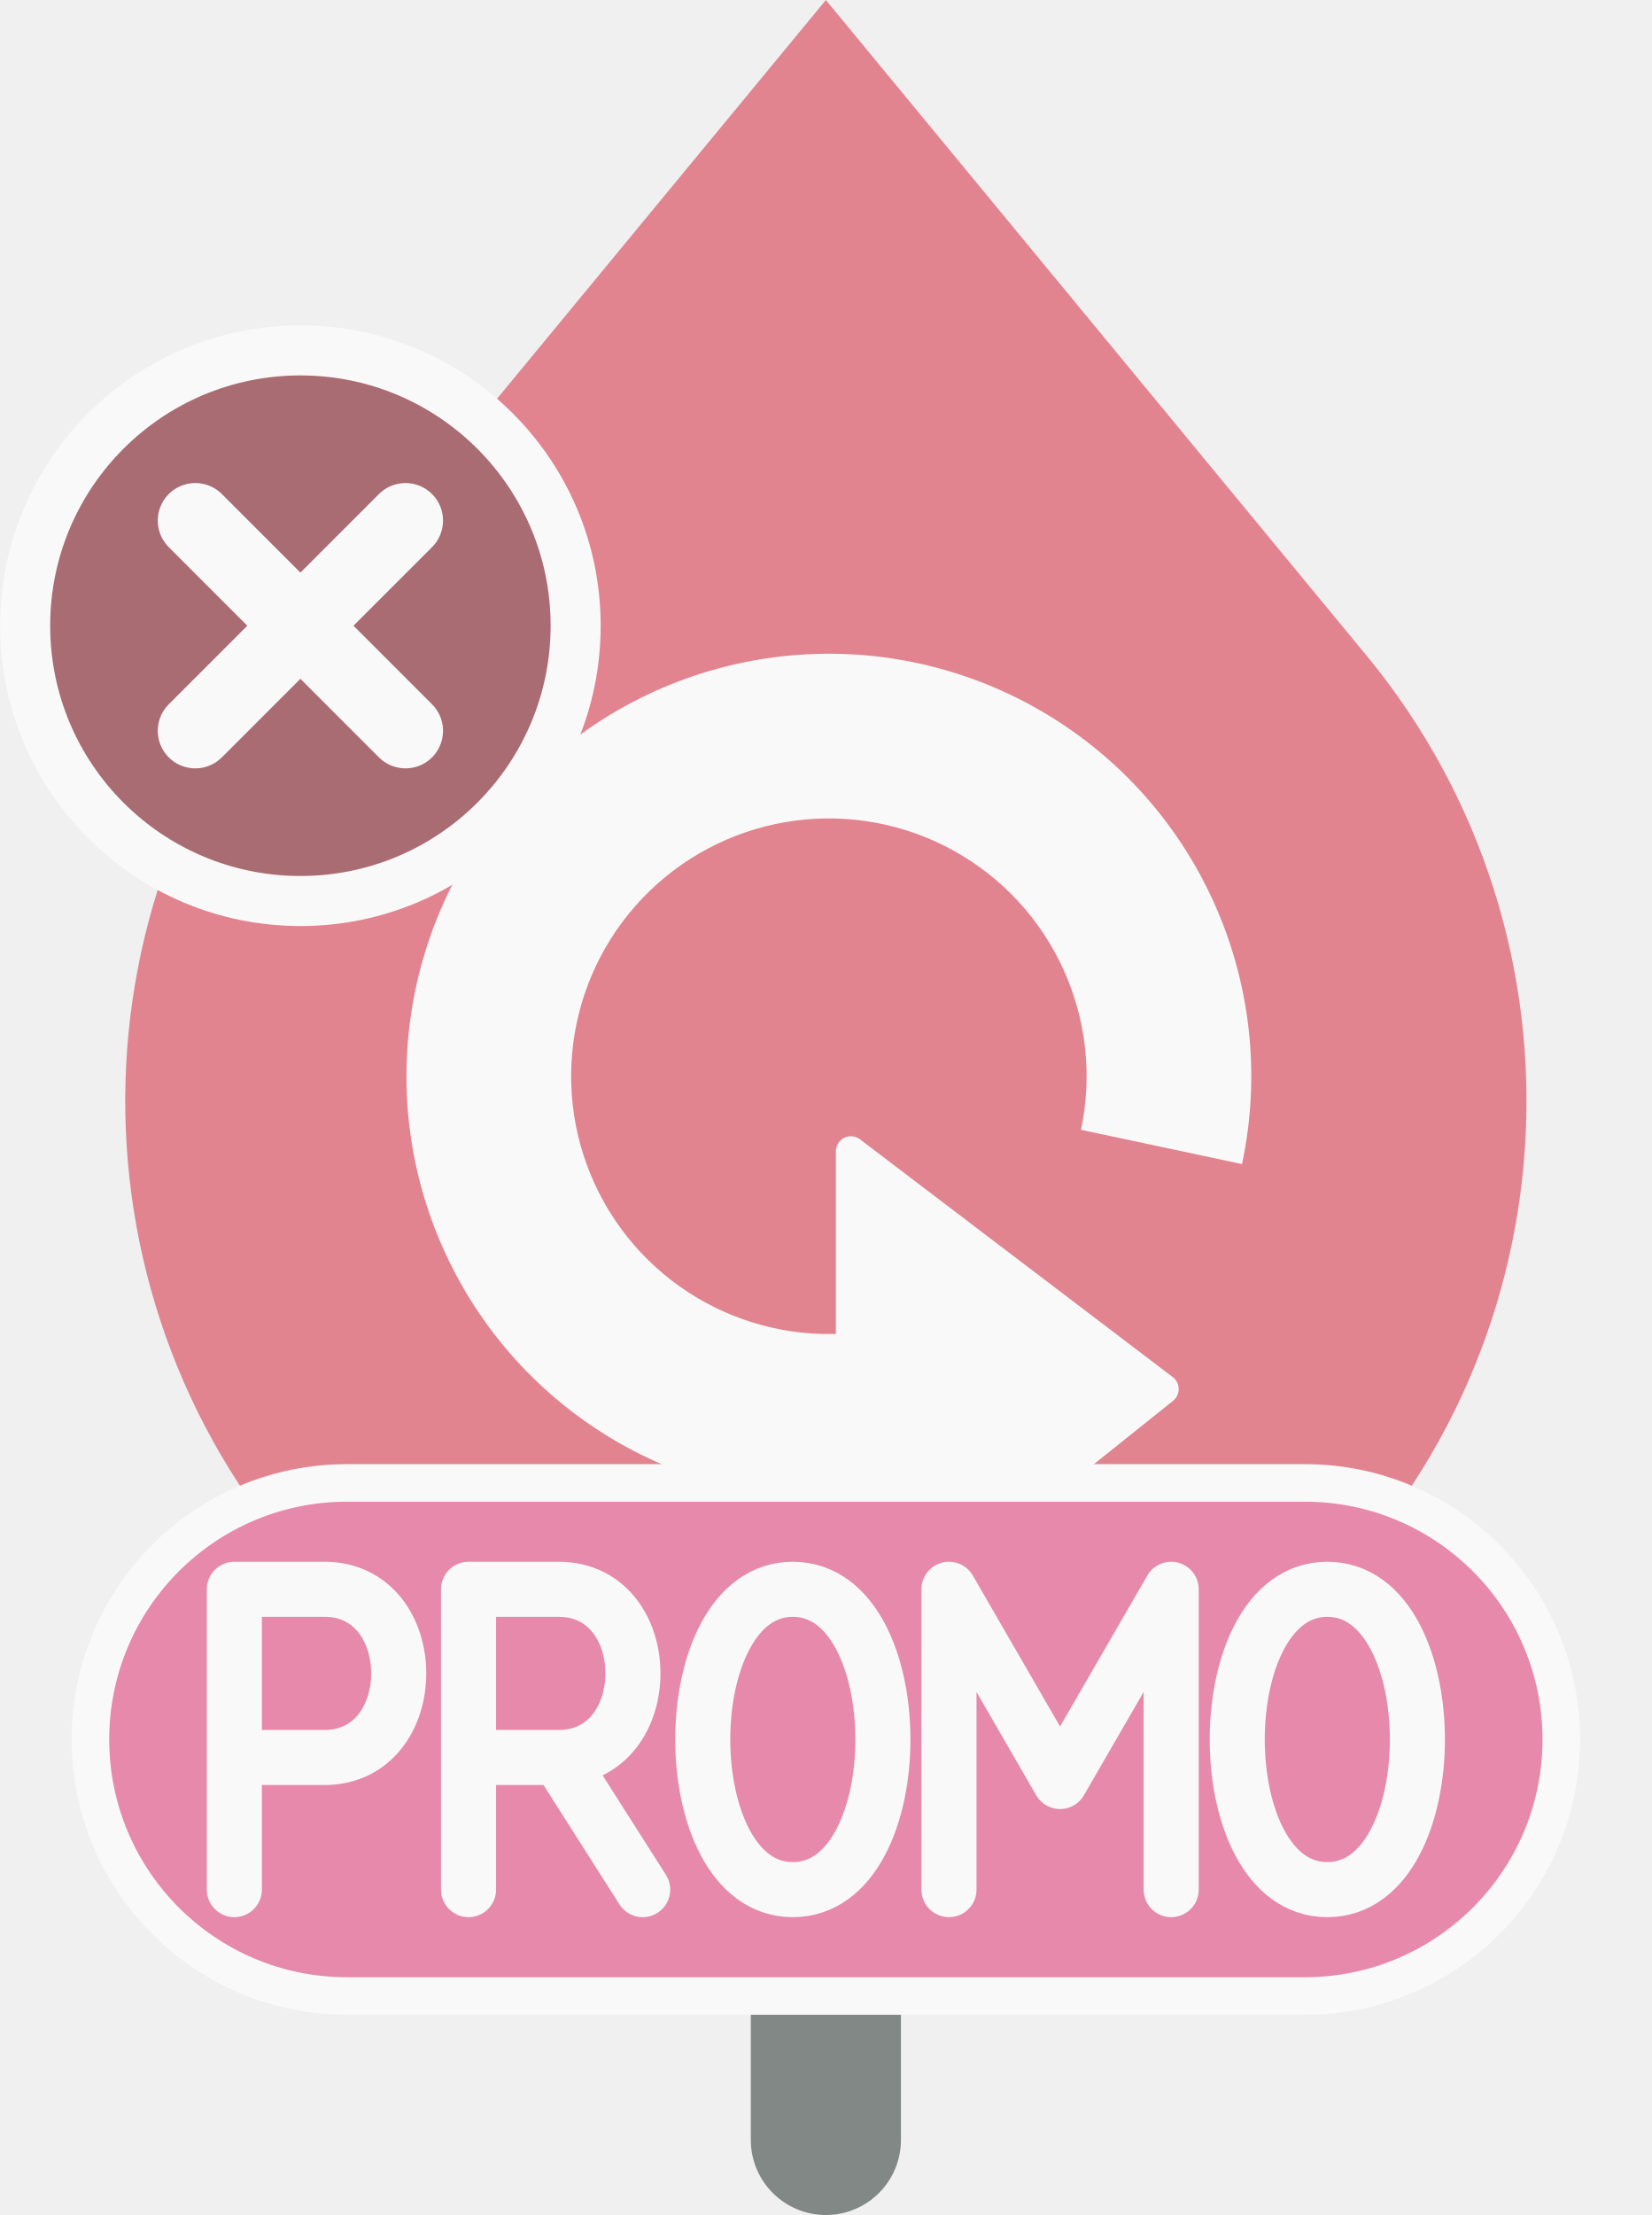
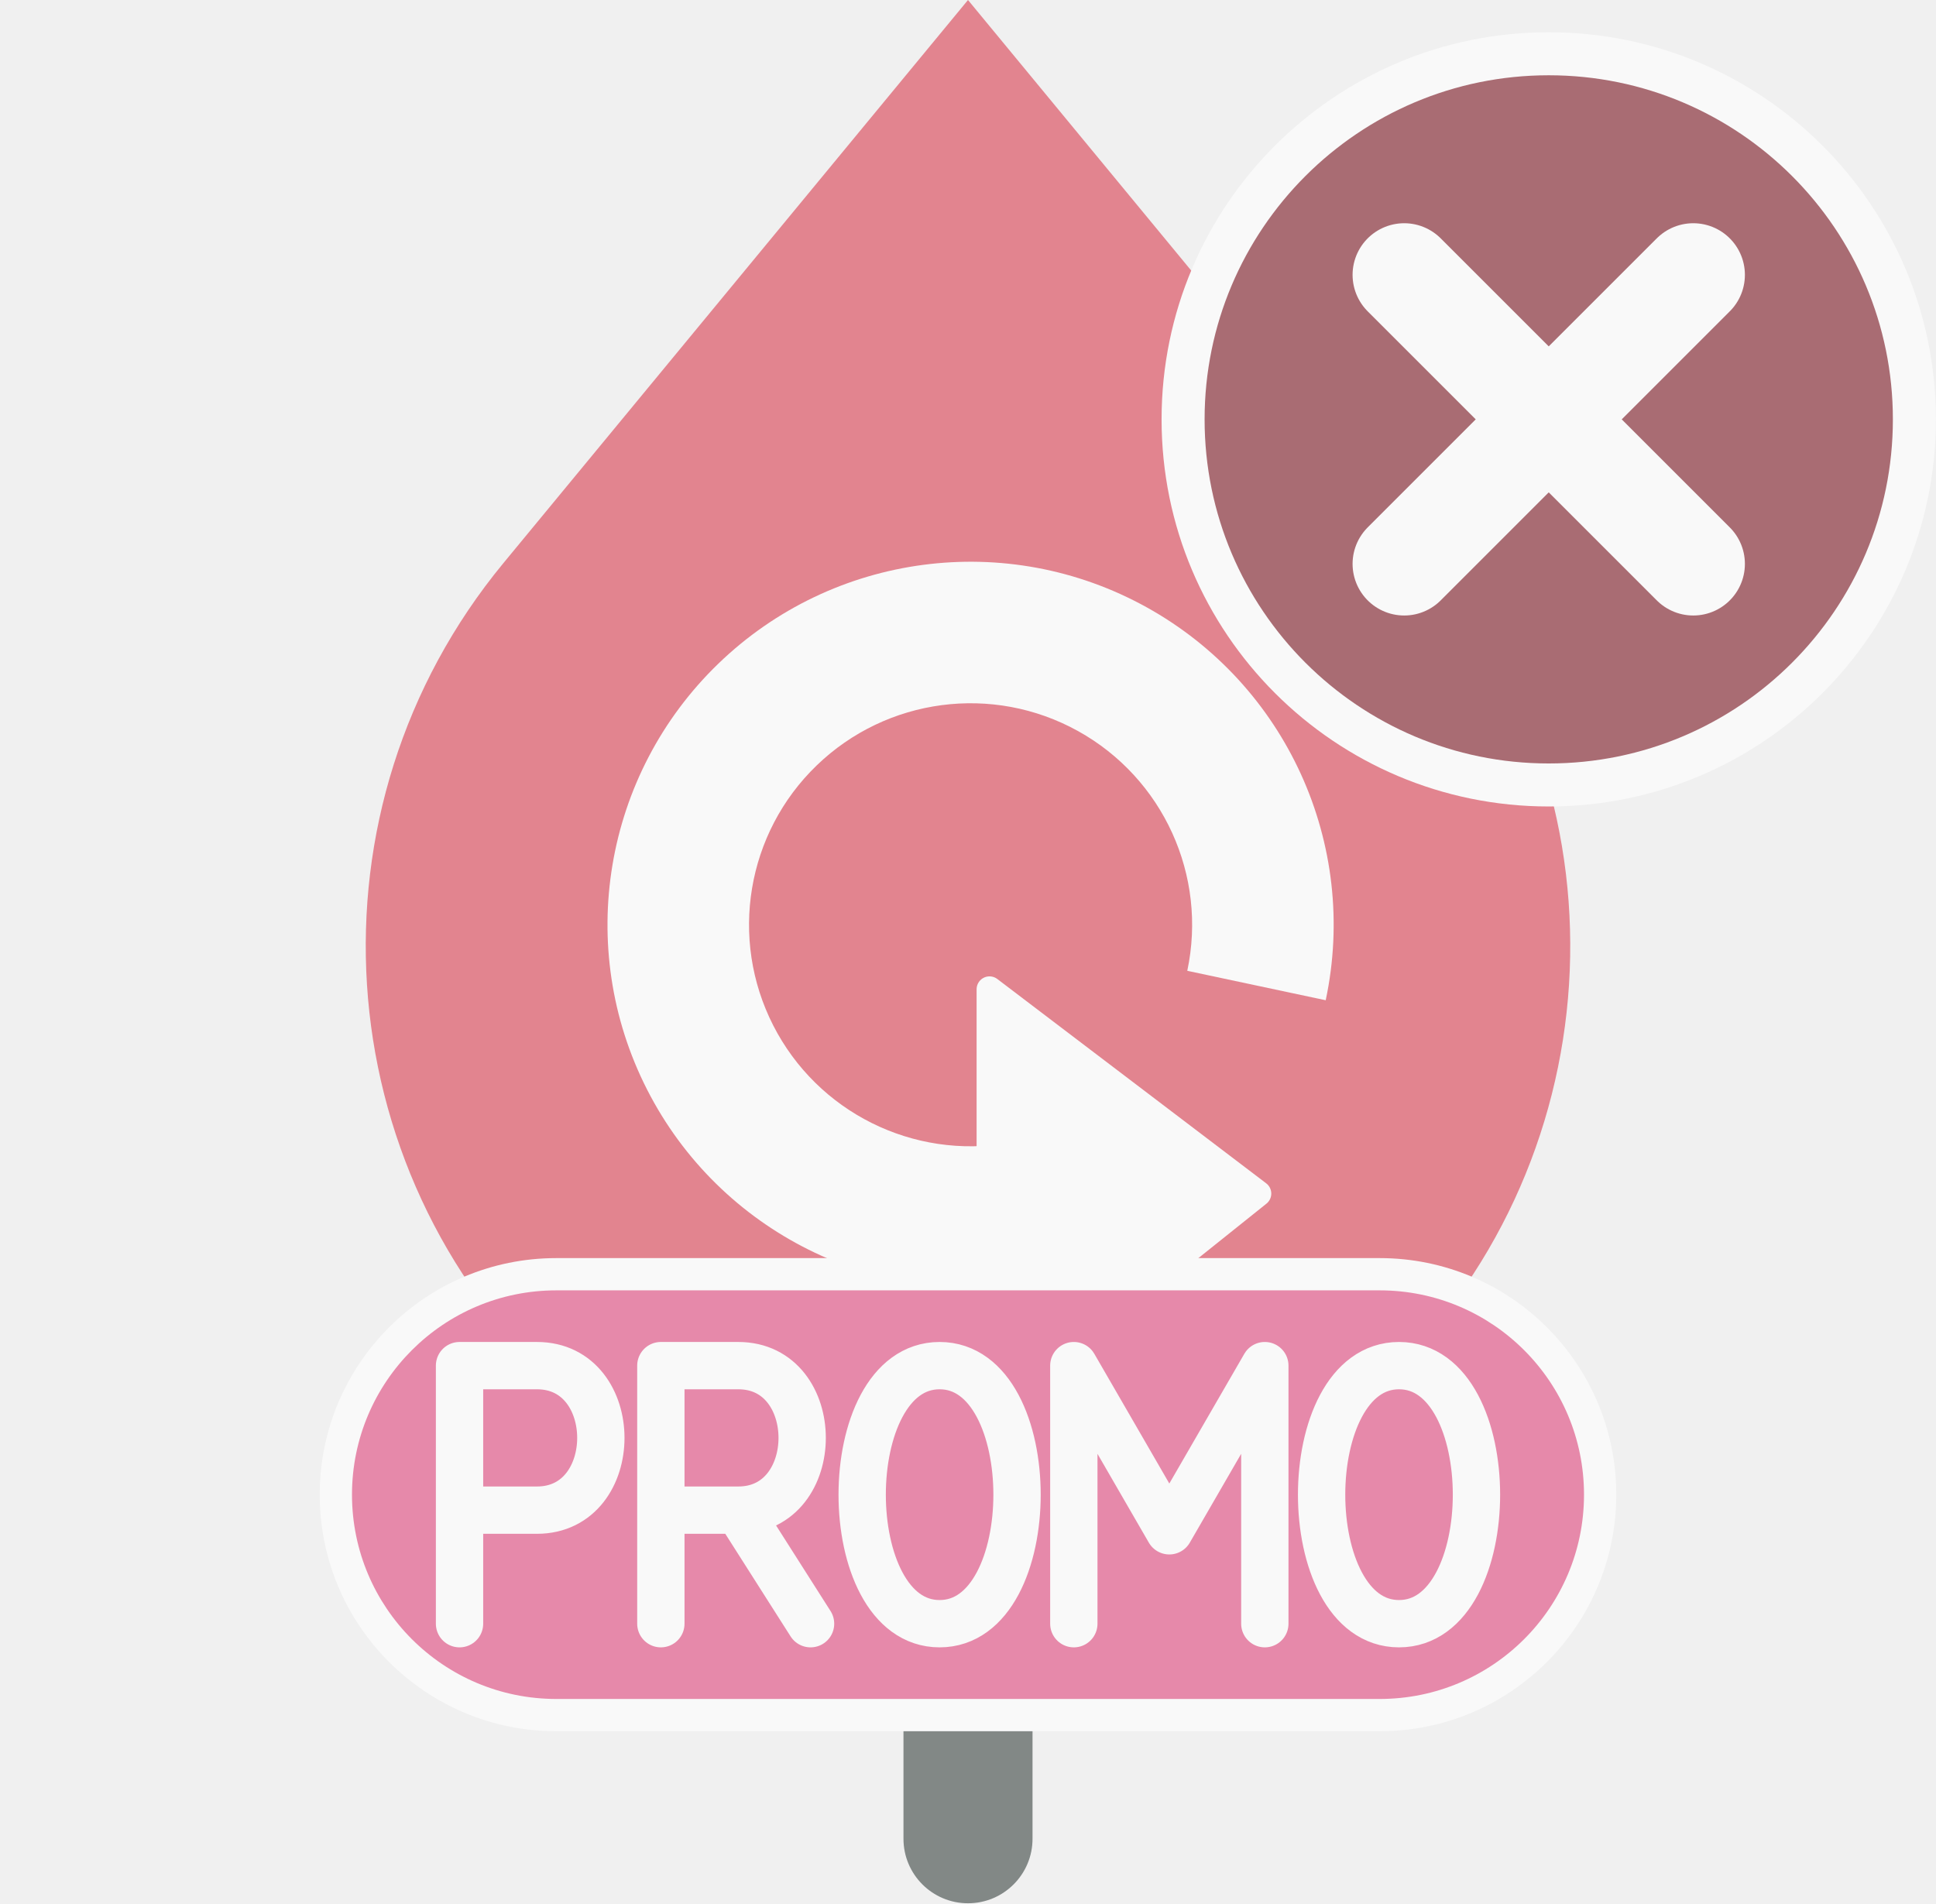
- <svg xmlns="http://www.w3.org/2000/svg" width="25.36" height="34.00" viewBox="7.000 2.000 66.000 88.500">
+ <svg xmlns="http://www.w3.org/2000/svg" width="34.58" height="34.00" viewBox="-5.000 2.000 90.000 88.500">
  <g opacity="0.60">
    <rect x="37" y="70" width="6" height="20.5" rx="3" fill="#384240" />
    <path d="M40.000,2.000 L61.599,28.182 A28.000,28.000 0 1 1 18.401,28.182 Z" fill="#D93C4E" />
    <path d="M43.051,61.624 A16.88,16.88 0 1 1 56.631,48.510 L50.195,47.141 A10.3,10.3 0 1 0 41.909,55.144 Z" fill="#fff" />
    <path d="M41.000,48.000 L53.500,57.500 L41.000,67.500 Z" fill="#fff" stroke="#fff" stroke-width="1.2" stroke-linejoin="round" />
    <rect x="9.860" y="60.500" width="60.280" height="22.000" rx="11.000" fill="#fff" />
    <rect x="11.360" y="62.000" width="57.280" height="19.000" rx="9.500" fill="#E0457B" />
    <path d="M16.360,77.500 L16.360,65.500 L19.960,65.500 C23.920,65.500 23.920,72.220 19.960,72.220 L16.360,72.220 M25.720,77.500 L25.720,65.500 L29.320,65.500 C33.280,65.500 33.280,72.220 29.320,72.220 L25.720,72.220 M29.320,72.220 L32.680,77.500 M38.680,65.500 C33.880,65.500 33.880,77.500 38.680,77.500 C43.480,77.500 43.480,65.500 38.680,65.500 Z M44.920,77.500 L44.920,65.500 L49.360,73.180 L53.800,65.500 L53.800,77.500 M60.040,65.500 C55.240,65.500 55.240,77.500 60.040,77.500 C64.840,77.500 64.840,65.500 60.040,65.500 Z" fill="none" stroke="#fff" stroke-width="2.2" stroke-linecap="round" stroke-linejoin="round" />
-     <circle cx="19.000" cy="27.000" r="12.000" fill="#fff" />
-     <circle cx="19.000" cy="27.000" r="10.000" fill="#7A1420" />
-     <path d="M14.800 22.800L23.200 31.200M23.200 22.800L14.800 31.200" fill="none" stroke="#fff" stroke-width="3" stroke-linecap="round" stroke-linejoin="round" />
+     <circle cx="67.000" cy="21.500" r="18.000" fill="#fff" />
+     <circle cx="67.000" cy="21.500" r="16.000" fill="#7A1420" />
+     <path d="M60.280 14.780L73.720 28.220M73.720 14.780L60.280 28.220" fill="none" stroke-linecap="round" stroke-linejoin="round" stroke="#fff" stroke-width="4.800" />
  </g>
</svg>
